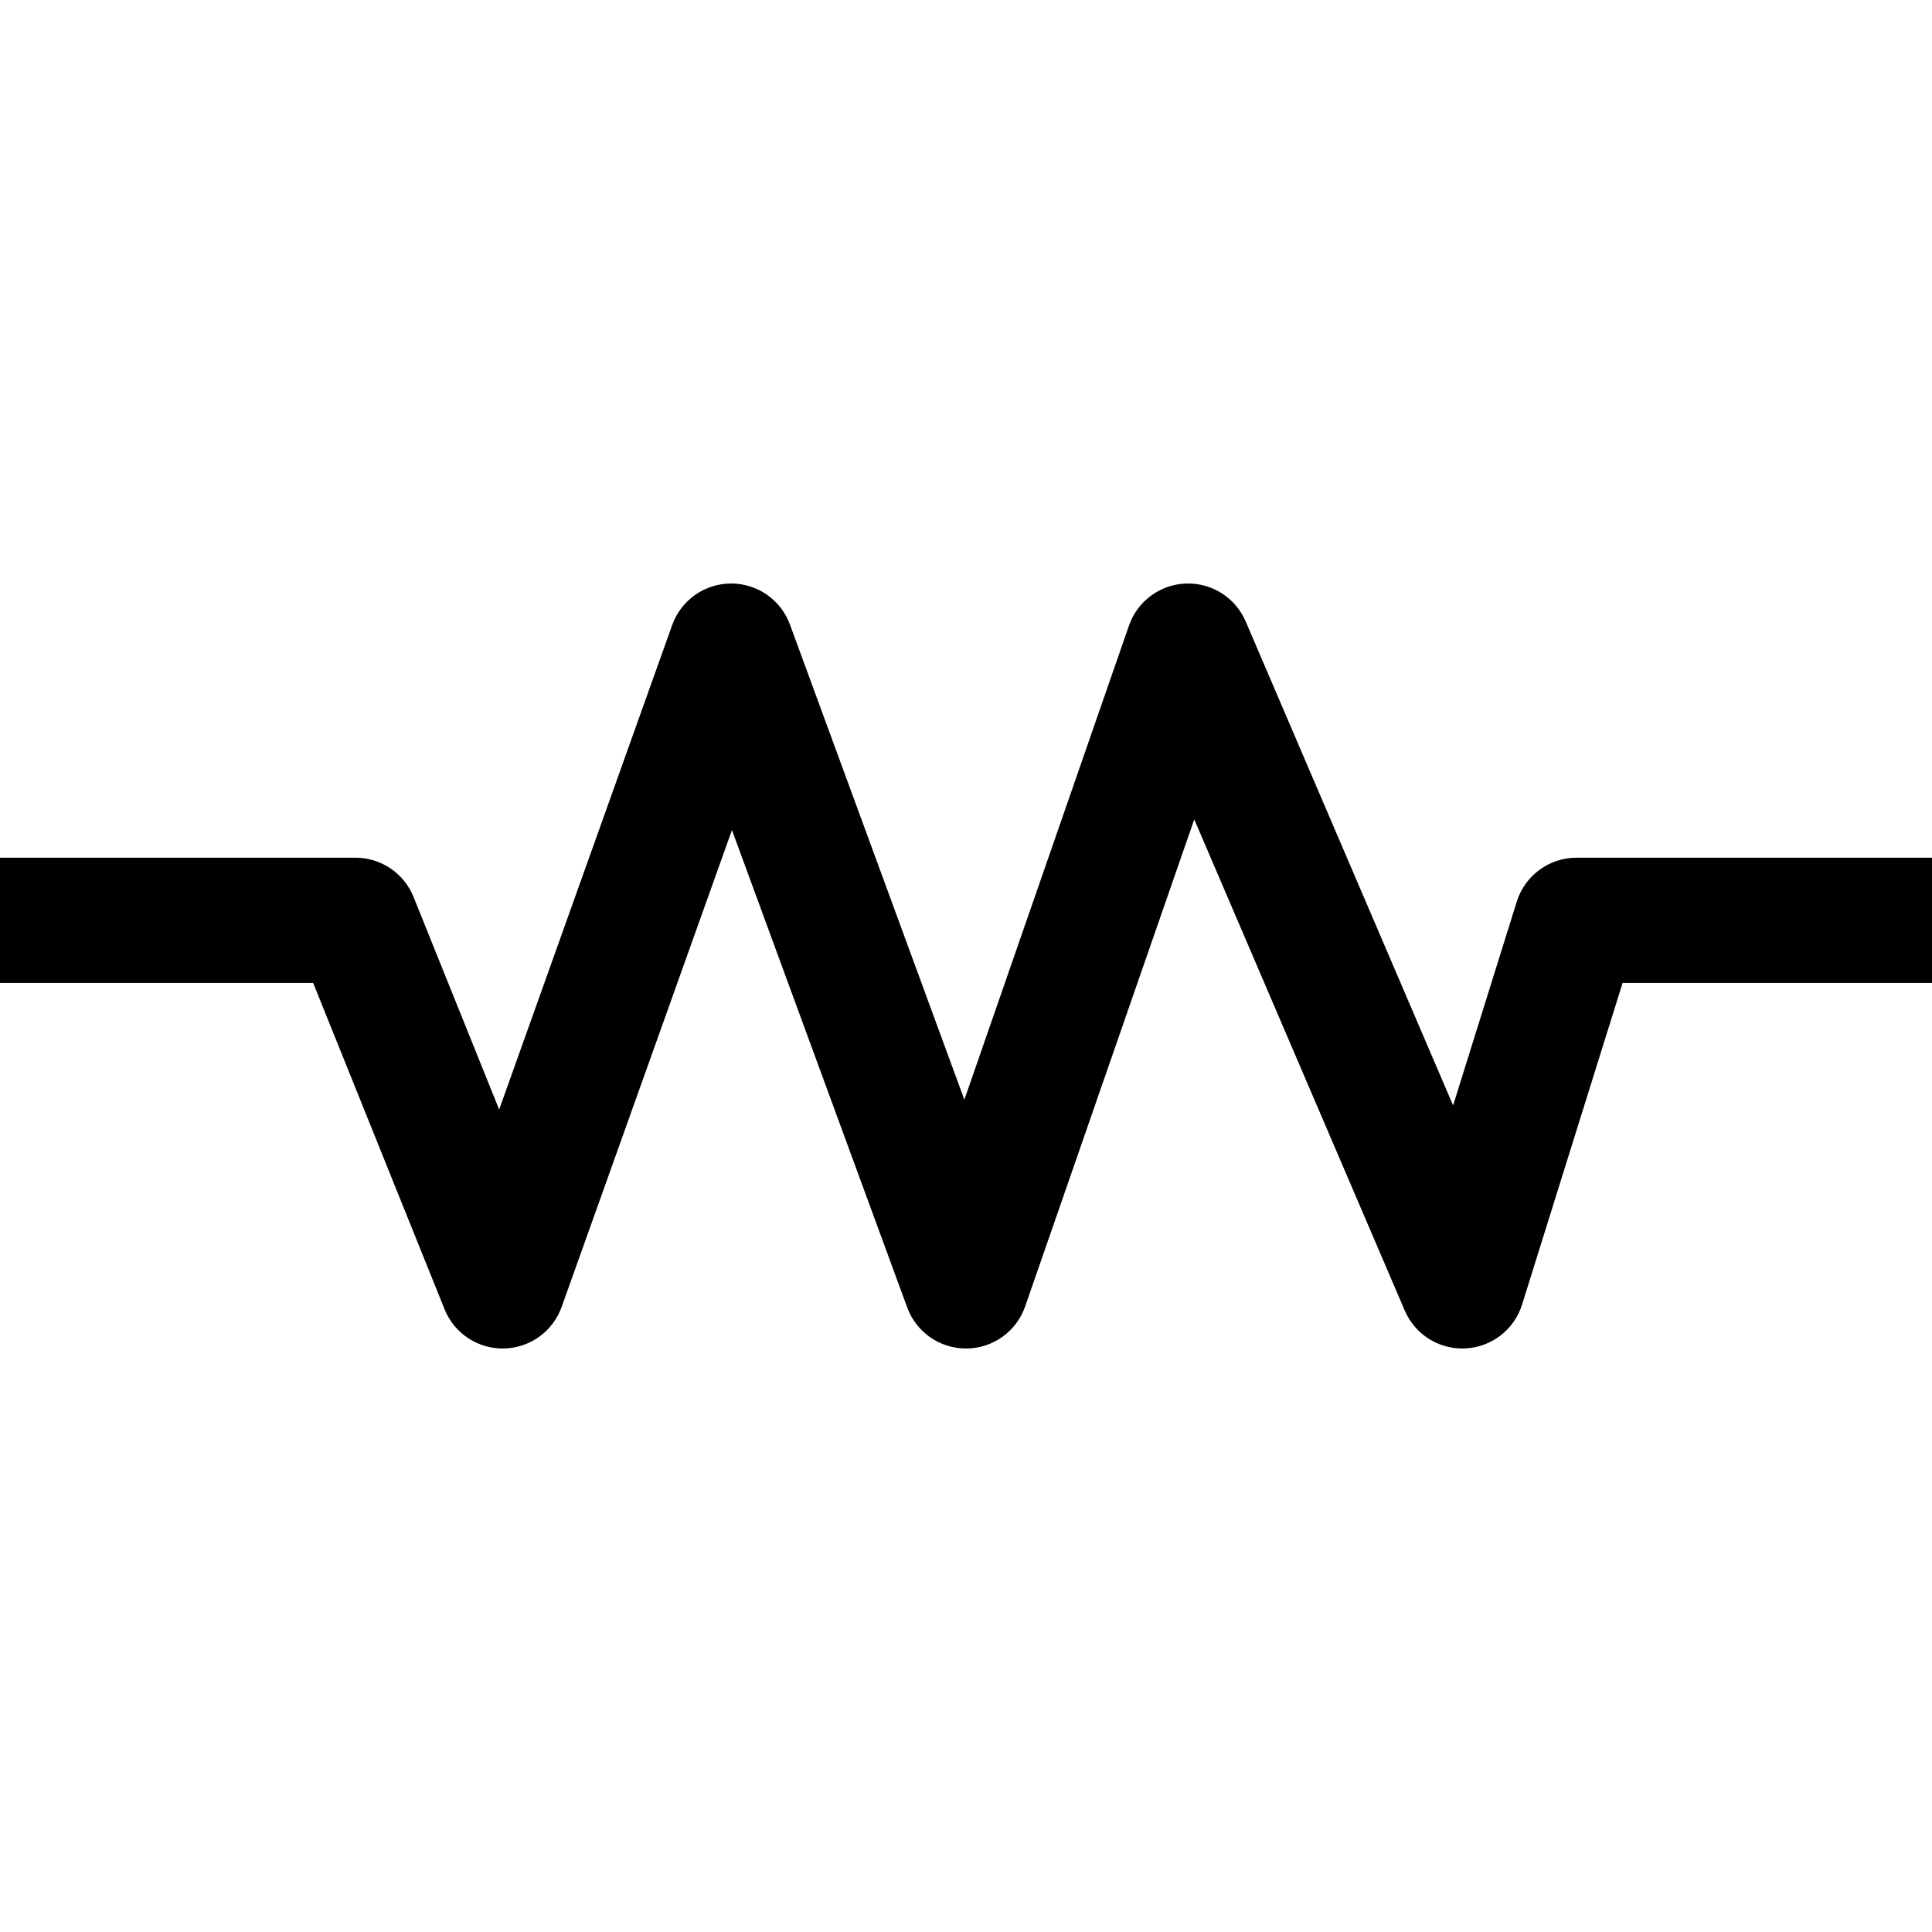
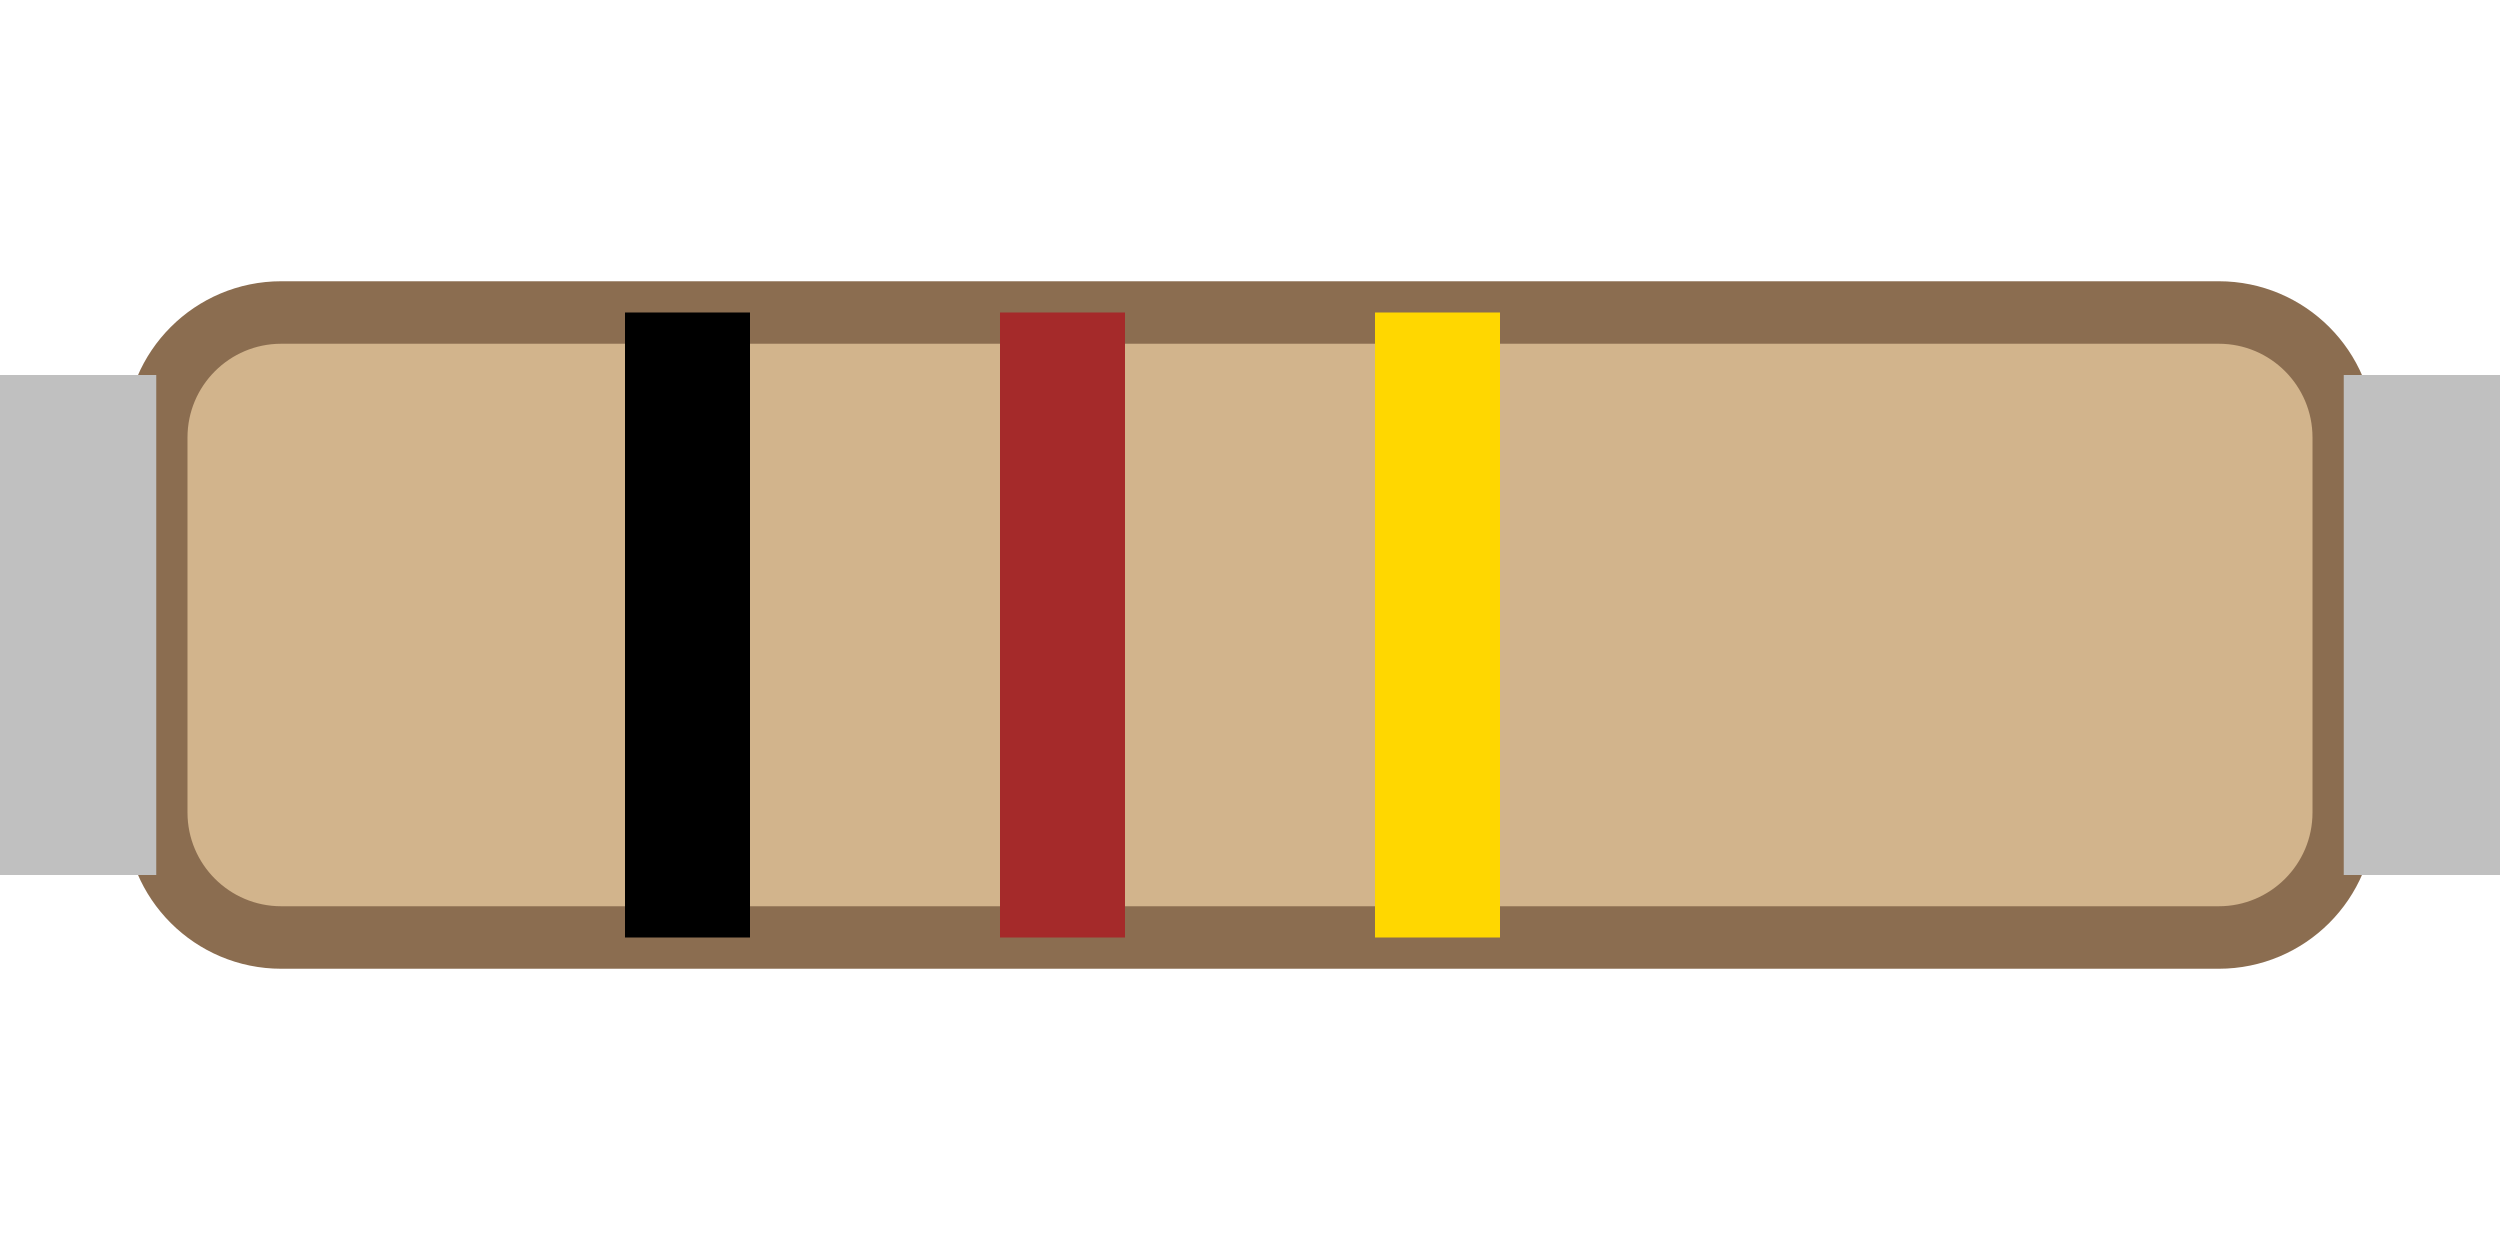
- <svg xmlns="http://www.w3.org/2000/svg" fill="#000000" height="800px" width="800px" version="1.1" id="Capa_1" viewBox="0 0 462.782 462.782" xml:space="preserve">
-   <g id="XMLID_21_">
-     <path id="XMLID_904_" d="M350.272,323.014c-5.974,0-11.411-3.556-13.783-9.091l-50.422-117.65l-40.505,116.662   c-2.08,5.989-7.699,10.023-14.038,10.08c-0.044,0-0.089,0-0.133,0c-6.286,0-11.911-3.921-14.081-9.831l-41.979-114.358   l-40.798,114.234c-2.095,5.867-7.599,9.828-13.827,9.952c-6.242,0.127-11.886-3.615-14.213-9.394l-31.482-78.172H0v-30h85.141   c6.121,0,11.627,3.719,13.914,9.396l20.511,50.93l41.446-116.048c2.124-5.947,7.745-9.927,14.06-9.955c0.022,0,0.044,0,0.066,0   c6.289,0,11.912,3.923,14.081,9.831l41.779,113.814l39.431-113.565c2.032-5.851,7.451-9.852,13.64-10.071   c6.203-0.217,11.877,3.389,14.317,9.082l49.683,115.927l15.254-48.815c1.957-6.262,7.756-10.526,14.317-10.526h85.141v30h-74.113   l-24.076,77.043c-1.873,5.994-7.281,10.186-13.553,10.506C350.784,323.007,350.527,323.014,350.272,323.014z" />
-   </g>
+ <svg xmlns="http://www.w3.org/2000/svg" width="80" height="40" viewBox="0 0 80 40">
+   <rect x="5" y="10" width="70" height="20" rx="4" fill="#D2B48C" stroke="#8B6D50" stroke-width="2" />
+   <rect x="0" y="12" width="5" height="16" fill="#C0C0C0" />
+   <rect x="75" y="12" width="5" height="16" fill="#C0C0C0" />
+   <rect x="20" y="10" width="4" height="20" fill="#000" />
+   <rect x="32" y="10" width="4" height="20" fill="#A52A2A" />
+   <rect x="44" y="10" width="4" height="20" fill="#FFD700" />
</svg>
